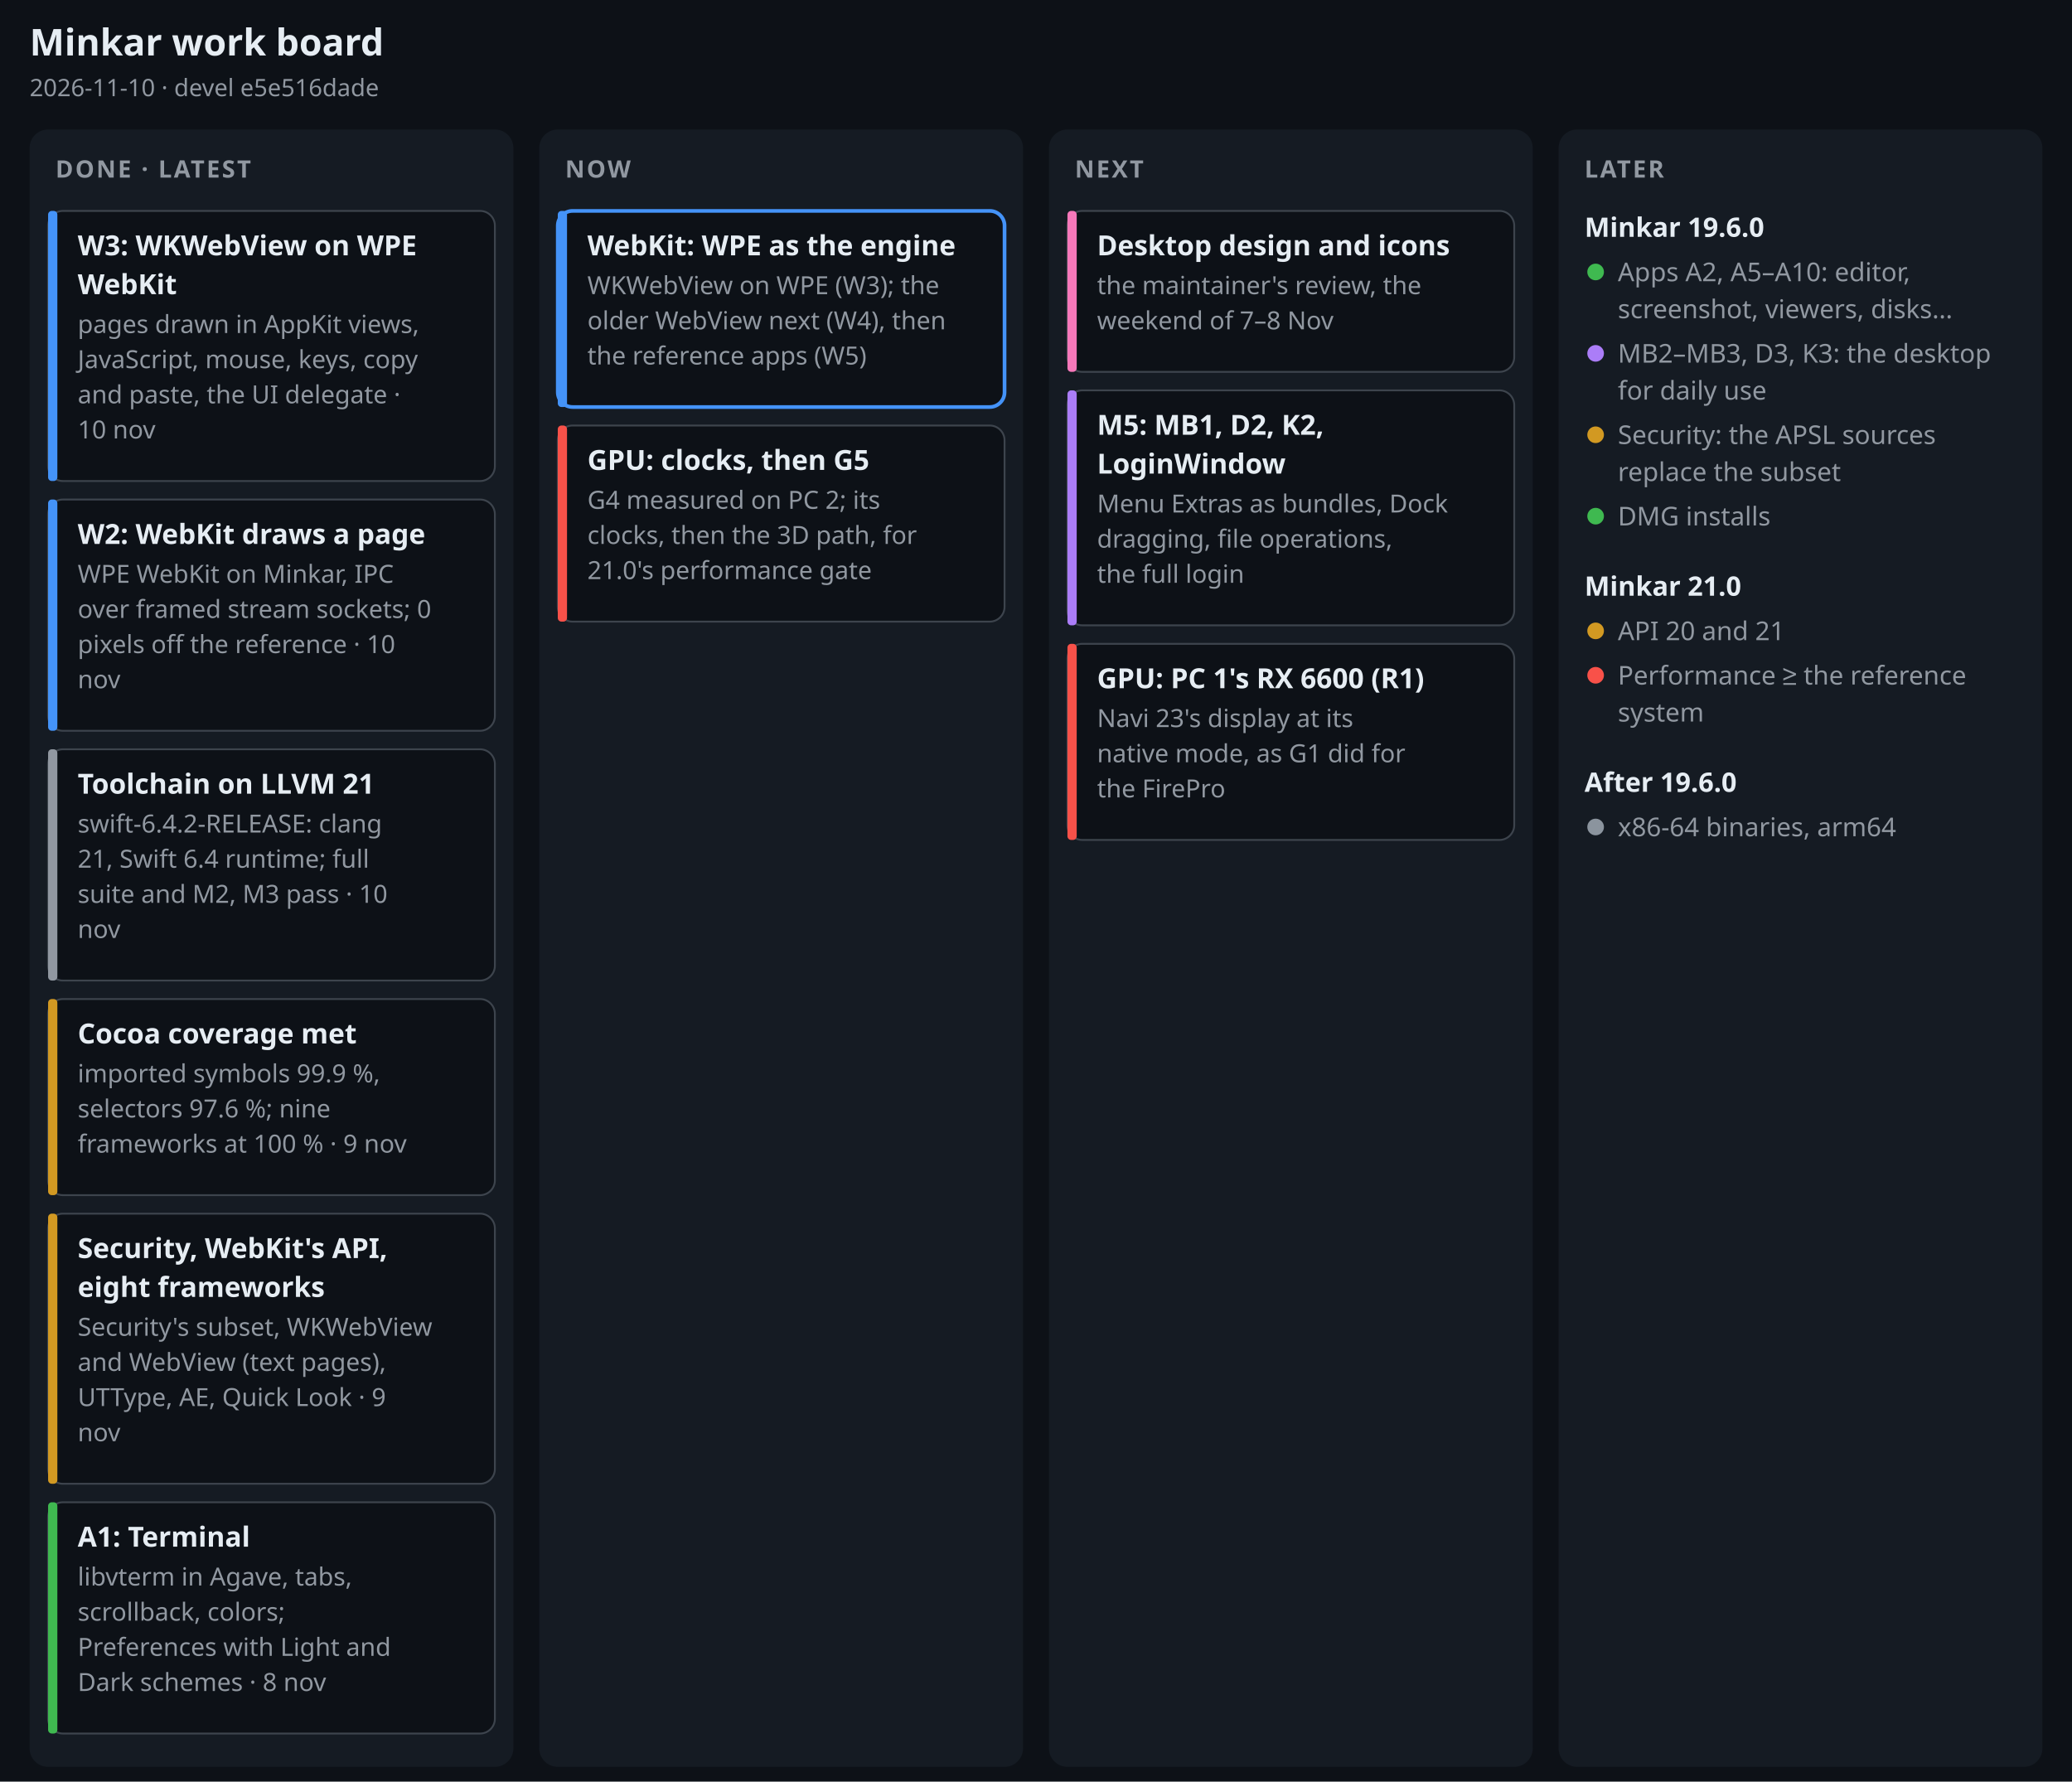
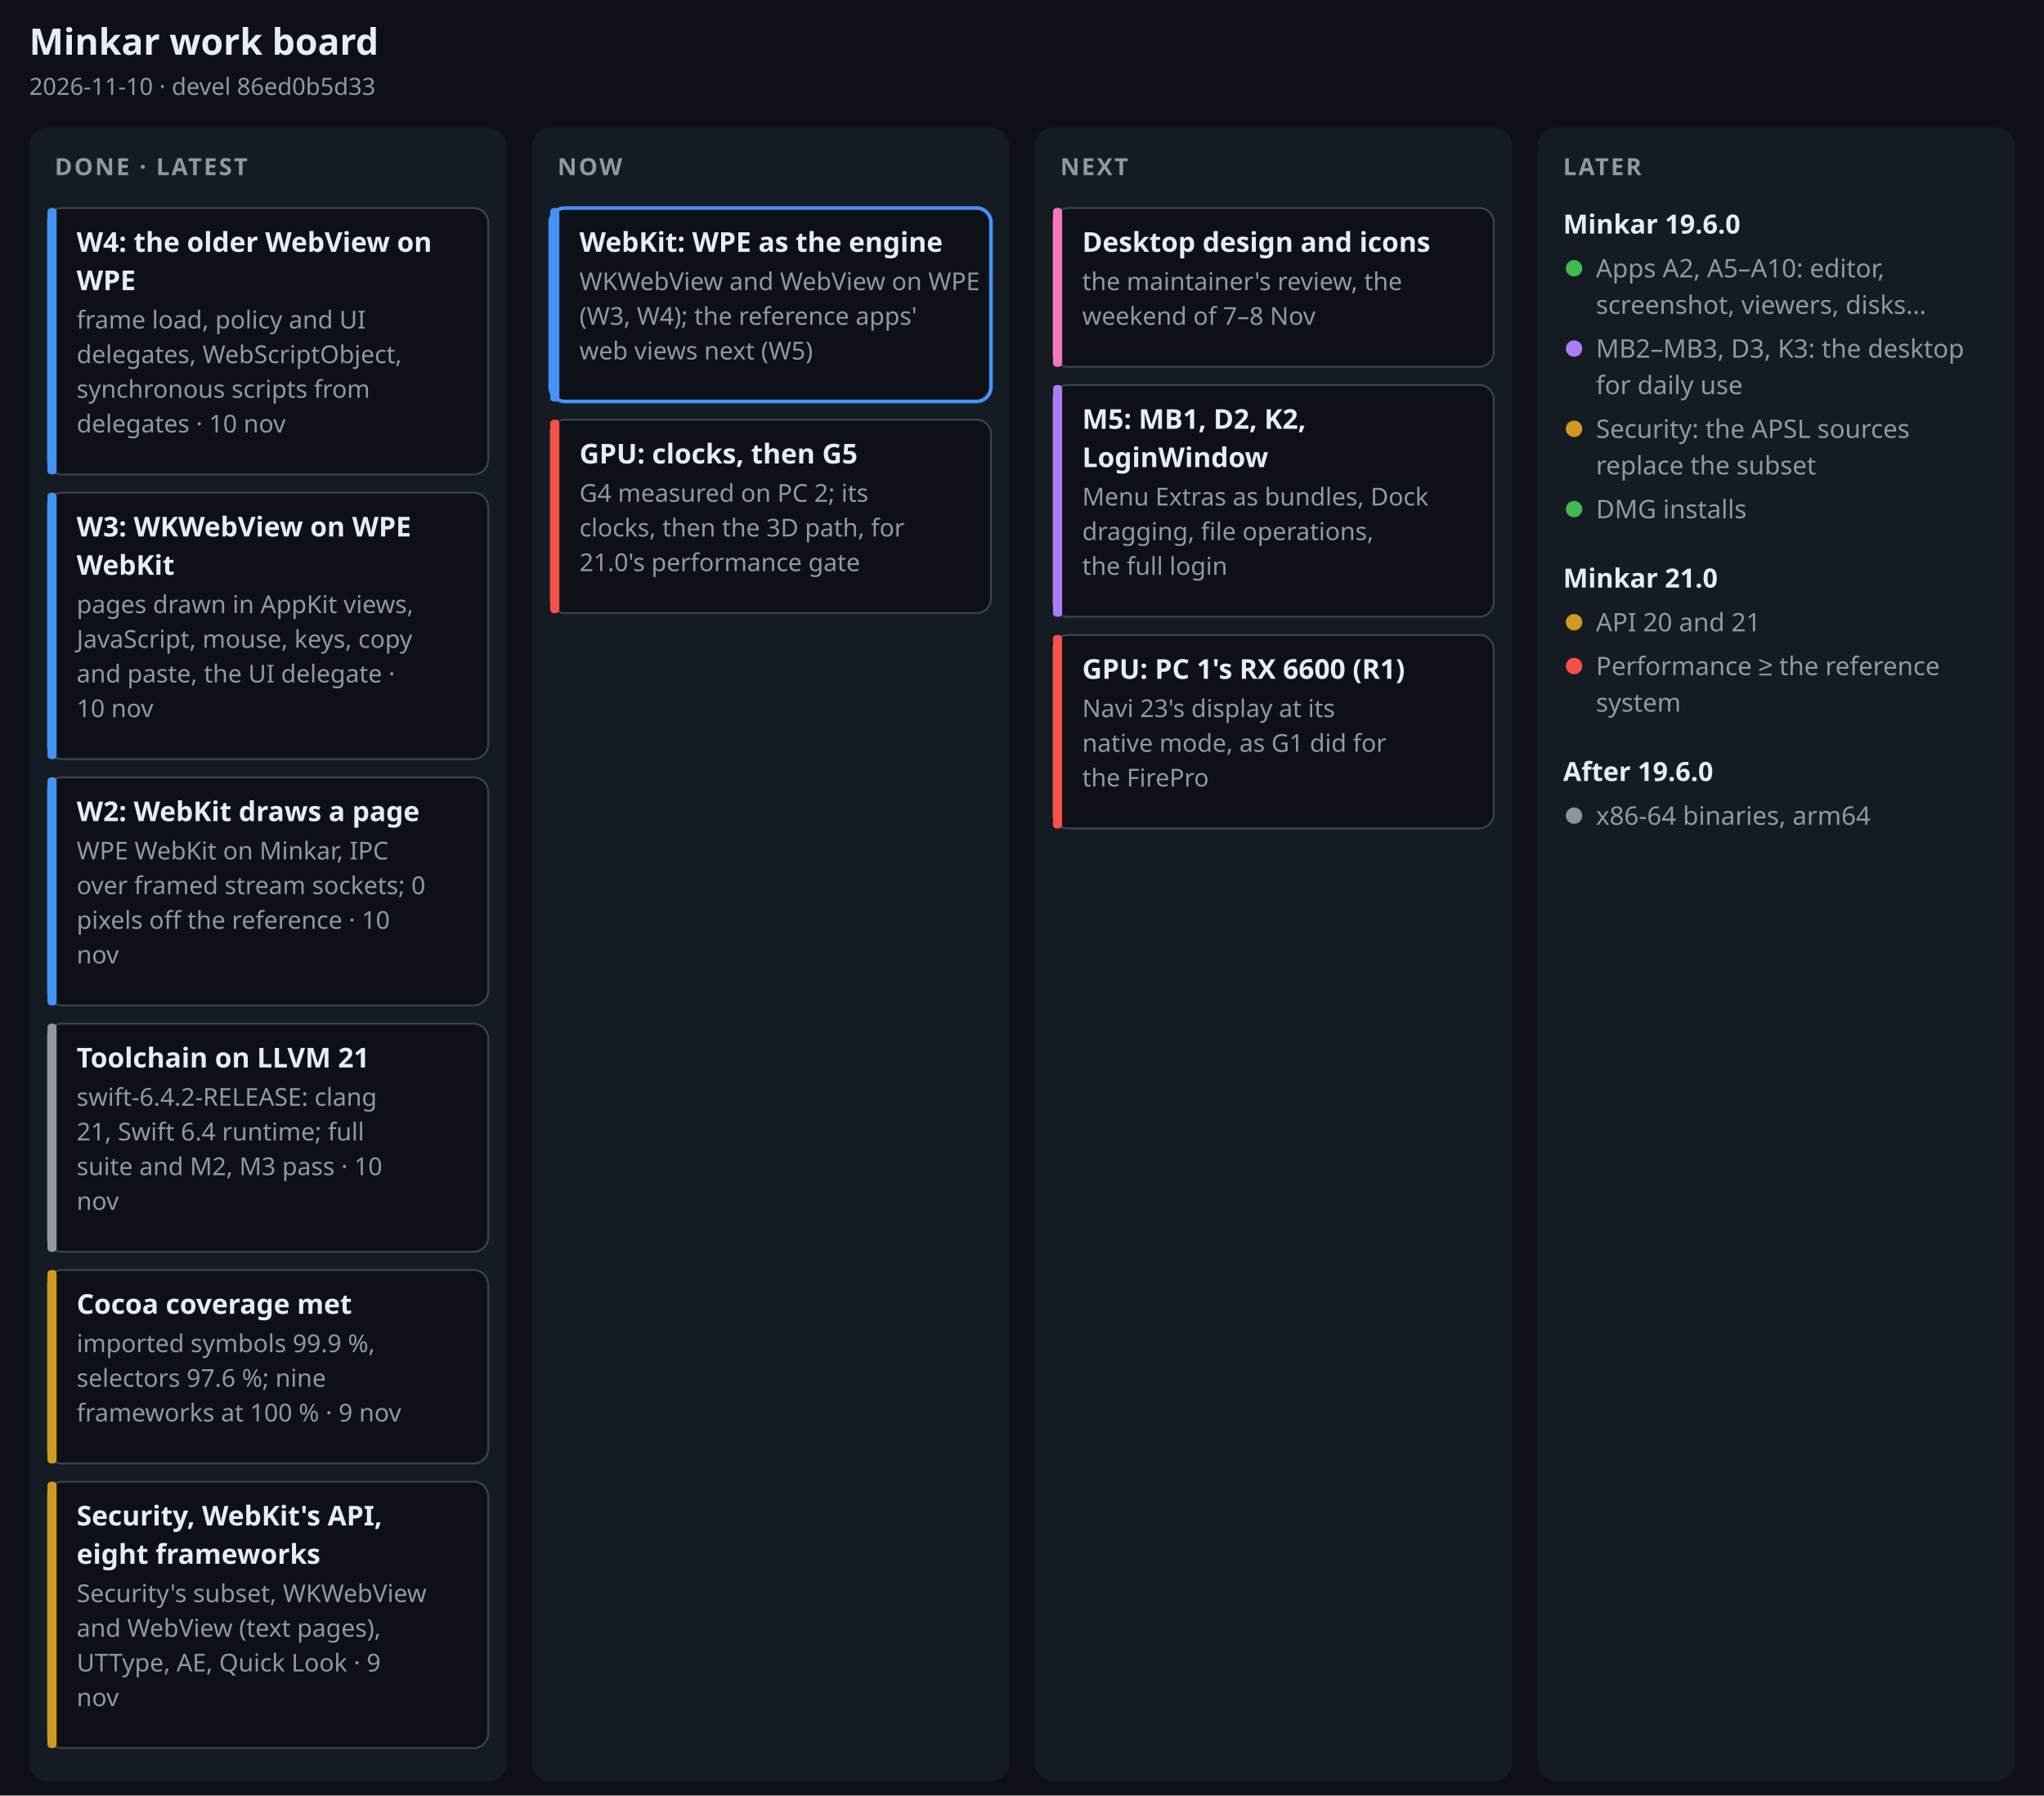
- <svg xmlns="http://www.w3.org/2000/svg" width="1120" height="963" viewBox="0 0 1120 963" font-family="-apple-system, BlinkMacSystemFont, 'Segoe UI', 'Noto Sans', Helvetica, Arial, sans-serif" role="img" aria-label="Minkar work board, 2026-11-10">
-   <rect width="1120" height="963" fill="#0d1117" />
+ <svg xmlns="http://www.w3.org/2000/svg" width="1120" height="984" viewBox="0 0 1120 984" font-family="-apple-system, BlinkMacSystemFont, 'Segoe UI', 'Noto Sans', Helvetica, Arial, sans-serif" role="img" aria-label="Minkar work board, 2026-11-10">
+   <rect width="1120" height="984" fill="#0d1117" />
  <text x="16" y="30" font-size="20" font-weight="700" fill="#e6edf3" text-anchor="start">Minkar work board</text>
-   <text x="16" y="52" font-size="13" font-weight="400" fill="#9198a1" text-anchor="start">2026-11-10 · devel e5e516dade</text>
-   <rect x="16" y="70" width="261.5" height="885" rx="10" fill="#151b23" />
+   <text x="16" y="52" font-size="13" font-weight="400" fill="#9198a1" text-anchor="start">2026-11-10 · devel 86ed0b5d33</text>
+   <rect x="16" y="70" width="261.5" height="906" rx="10" fill="#151b23" />
  <text x="30" y="96" font-size="13" font-weight="700" fill="#9198a1" text-anchor="start" letter-spacing=".08em">DONE · LATEST</text>
  <rect x="26" y="114" width="241.5" height="146" rx="8" fill="#0d1117" stroke="#3d444d" stroke-width="1" />
  <rect x="26" y="114" width="5" height="146" rx="2" fill="#4493f8" />
-   <text x="42" y="138" font-size="15" font-weight="650" fill="#e6edf3" text-anchor="start">W3: WKWebView on WPE</text>
-   <text x="42" y="159" font-size="15" font-weight="650" fill="#e6edf3" text-anchor="start">WebKit</text>
-   <text x="42" y="180" font-size="13.5" font-weight="400" fill="#9198a1" text-anchor="start">pages drawn in AppKit views,</text>
-   <text x="42" y="199" font-size="13.5" font-weight="400" fill="#9198a1" text-anchor="start">JavaScript, mouse, keys, copy</text>
-   <text x="42" y="218" font-size="13.5" font-weight="400" fill="#9198a1" text-anchor="start">and paste, the UI delegate ·</text>
-   <text x="42" y="237" font-size="13.5" font-weight="400" fill="#9198a1" text-anchor="start">10 nov</text>
-   <rect x="26" y="270" width="241.5" height="125" rx="8" fill="#0d1117" stroke="#3d444d" stroke-width="1" />
-   <rect x="26" y="270" width="5" height="125" rx="2" fill="#4493f8" />
-   <text x="42" y="294" font-size="15" font-weight="650" fill="#e6edf3" text-anchor="start">W2: WebKit draws a page</text>
-   <text x="42" y="315" font-size="13.5" font-weight="400" fill="#9198a1" text-anchor="start">WPE WebKit on Minkar, IPC</text>
-   <text x="42" y="334" font-size="13.5" font-weight="400" fill="#9198a1" text-anchor="start">over framed stream sockets; 0</text>
-   <text x="42" y="353" font-size="13.5" font-weight="400" fill="#9198a1" text-anchor="start">pixels off the reference · 10</text>
-   <text x="42" y="372" font-size="13.5" font-weight="400" fill="#9198a1" text-anchor="start">nov</text>
-   <rect x="26" y="405" width="241.5" height="125" rx="8" fill="#0d1117" stroke="#3d444d" stroke-width="1" />
-   <rect x="26" y="405" width="5" height="125" rx="2" fill="#9198a1" />
-   <text x="42" y="429" font-size="15" font-weight="650" fill="#e6edf3" text-anchor="start">Toolchain on LLVM 21</text>
-   <text x="42" y="450" font-size="13.5" font-weight="400" fill="#9198a1" text-anchor="start">swift-6.4.2-RELEASE: clang</text>
-   <text x="42" y="469" font-size="13.5" font-weight="400" fill="#9198a1" text-anchor="start">21, Swift 6.4 runtime; full</text>
-   <text x="42" y="488" font-size="13.5" font-weight="400" fill="#9198a1" text-anchor="start">suite and M2, M3 pass · 10</text>
-   <text x="42" y="507" font-size="13.5" font-weight="400" fill="#9198a1" text-anchor="start">nov</text>
-   <rect x="26" y="540" width="241.5" height="106" rx="8" fill="#0d1117" stroke="#3d444d" stroke-width="1" />
-   <rect x="26" y="540" width="5" height="106" rx="2" fill="#d29922" />
-   <text x="42" y="564" font-size="15" font-weight="650" fill="#e6edf3" text-anchor="start">Cocoa coverage met</text>
-   <text x="42" y="585" font-size="13.5" font-weight="400" fill="#9198a1" text-anchor="start">imported symbols 99.9 %,</text>
-   <text x="42" y="604" font-size="13.5" font-weight="400" fill="#9198a1" text-anchor="start">selectors 97.6 %; nine</text>
-   <text x="42" y="623" font-size="13.5" font-weight="400" fill="#9198a1" text-anchor="start">frameworks at 100 % · 9 nov</text>
-   <rect x="26" y="656" width="241.5" height="146" rx="8" fill="#0d1117" stroke="#3d444d" stroke-width="1" />
-   <rect x="26" y="656" width="5" height="146" rx="2" fill="#d29922" />
-   <text x="42" y="680" font-size="15" font-weight="650" fill="#e6edf3" text-anchor="start">Security, WebKit's API,</text>
-   <text x="42" y="701" font-size="15" font-weight="650" fill="#e6edf3" text-anchor="start">eight frameworks</text>
-   <text x="42" y="722" font-size="13.5" font-weight="400" fill="#9198a1" text-anchor="start">Security's subset, WKWebView</text>
-   <text x="42" y="741" font-size="13.5" font-weight="400" fill="#9198a1" text-anchor="start">and WebView (text pages),</text>
-   <text x="42" y="760" font-size="13.5" font-weight="400" fill="#9198a1" text-anchor="start">UTType, AE, Quick Look · 9</text>
-   <text x="42" y="779" font-size="13.5" font-weight="400" fill="#9198a1" text-anchor="start">nov</text>
-   <rect x="26" y="812" width="241.5" height="125" rx="8" fill="#0d1117" stroke="#3d444d" stroke-width="1" />
-   <rect x="26" y="812" width="5" height="125" rx="2" fill="#3fb950" />
-   <text x="42" y="836" font-size="15" font-weight="650" fill="#e6edf3" text-anchor="start">A1: Terminal</text>
-   <text x="42" y="857" font-size="13.5" font-weight="400" fill="#9198a1" text-anchor="start">libvterm in Agave, tabs,</text>
-   <text x="42" y="876" font-size="13.5" font-weight="400" fill="#9198a1" text-anchor="start">scrollback, colors;</text>
-   <text x="42" y="895" font-size="13.5" font-weight="400" fill="#9198a1" text-anchor="start">Preferences with Light and</text>
-   <text x="42" y="914" font-size="13.5" font-weight="400" fill="#9198a1" text-anchor="start">Dark schemes · 8 nov</text>
-   <rect x="291.5" y="70" width="261.5" height="885" rx="10" fill="#151b23" />
+   <text x="42" y="138" font-size="15" font-weight="650" fill="#e6edf3" text-anchor="start">W4: the older WebView on</text>
+   <text x="42" y="159" font-size="15" font-weight="650" fill="#e6edf3" text-anchor="start">WPE</text>
+   <text x="42" y="180" font-size="13.5" font-weight="400" fill="#9198a1" text-anchor="start">frame load, policy and UI</text>
+   <text x="42" y="199" font-size="13.5" font-weight="400" fill="#9198a1" text-anchor="start">delegates, WebScriptObject,</text>
+   <text x="42" y="218" font-size="13.5" font-weight="400" fill="#9198a1" text-anchor="start">synchronous scripts from</text>
+   <text x="42" y="237" font-size="13.5" font-weight="400" fill="#9198a1" text-anchor="start">delegates · 10 nov</text>
+   <rect x="26" y="270" width="241.5" height="146" rx="8" fill="#0d1117" stroke="#3d444d" stroke-width="1" />
+   <rect x="26" y="270" width="5" height="146" rx="2" fill="#4493f8" />
+   <text x="42" y="294" font-size="15" font-weight="650" fill="#e6edf3" text-anchor="start">W3: WKWebView on WPE</text>
+   <text x="42" y="315" font-size="15" font-weight="650" fill="#e6edf3" text-anchor="start">WebKit</text>
+   <text x="42" y="336" font-size="13.5" font-weight="400" fill="#9198a1" text-anchor="start">pages drawn in AppKit views,</text>
+   <text x="42" y="355" font-size="13.5" font-weight="400" fill="#9198a1" text-anchor="start">JavaScript, mouse, keys, copy</text>
+   <text x="42" y="374" font-size="13.5" font-weight="400" fill="#9198a1" text-anchor="start">and paste, the UI delegate ·</text>
+   <text x="42" y="393" font-size="13.5" font-weight="400" fill="#9198a1" text-anchor="start">10 nov</text>
+   <rect x="26" y="426" width="241.5" height="125" rx="8" fill="#0d1117" stroke="#3d444d" stroke-width="1" />
+   <rect x="26" y="426" width="5" height="125" rx="2" fill="#4493f8" />
+   <text x="42" y="450" font-size="15" font-weight="650" fill="#e6edf3" text-anchor="start">W2: WebKit draws a page</text>
+   <text x="42" y="471" font-size="13.5" font-weight="400" fill="#9198a1" text-anchor="start">WPE WebKit on Minkar, IPC</text>
+   <text x="42" y="490" font-size="13.5" font-weight="400" fill="#9198a1" text-anchor="start">over framed stream sockets; 0</text>
+   <text x="42" y="509" font-size="13.5" font-weight="400" fill="#9198a1" text-anchor="start">pixels off the reference · 10</text>
+   <text x="42" y="528" font-size="13.5" font-weight="400" fill="#9198a1" text-anchor="start">nov</text>
+   <rect x="26" y="561" width="241.5" height="125" rx="8" fill="#0d1117" stroke="#3d444d" stroke-width="1" />
+   <rect x="26" y="561" width="5" height="125" rx="2" fill="#9198a1" />
+   <text x="42" y="585" font-size="15" font-weight="650" fill="#e6edf3" text-anchor="start">Toolchain on LLVM 21</text>
+   <text x="42" y="606" font-size="13.5" font-weight="400" fill="#9198a1" text-anchor="start">swift-6.4.2-RELEASE: clang</text>
+   <text x="42" y="625" font-size="13.5" font-weight="400" fill="#9198a1" text-anchor="start">21, Swift 6.4 runtime; full</text>
+   <text x="42" y="644" font-size="13.5" font-weight="400" fill="#9198a1" text-anchor="start">suite and M2, M3 pass · 10</text>
+   <text x="42" y="663" font-size="13.5" font-weight="400" fill="#9198a1" text-anchor="start">nov</text>
+   <rect x="26" y="696" width="241.5" height="106" rx="8" fill="#0d1117" stroke="#3d444d" stroke-width="1" />
+   <rect x="26" y="696" width="5" height="106" rx="2" fill="#d29922" />
+   <text x="42" y="720" font-size="15" font-weight="650" fill="#e6edf3" text-anchor="start">Cocoa coverage met</text>
+   <text x="42" y="741" font-size="13.5" font-weight="400" fill="#9198a1" text-anchor="start">imported symbols 99.9 %,</text>
+   <text x="42" y="760" font-size="13.5" font-weight="400" fill="#9198a1" text-anchor="start">selectors 97.6 %; nine</text>
+   <text x="42" y="779" font-size="13.5" font-weight="400" fill="#9198a1" text-anchor="start">frameworks at 100 % · 9 nov</text>
+   <rect x="26" y="812" width="241.5" height="146" rx="8" fill="#0d1117" stroke="#3d444d" stroke-width="1" />
+   <rect x="26" y="812" width="5" height="146" rx="2" fill="#d29922" />
+   <text x="42" y="836" font-size="15" font-weight="650" fill="#e6edf3" text-anchor="start">Security, WebKit's API,</text>
+   <text x="42" y="857" font-size="15" font-weight="650" fill="#e6edf3" text-anchor="start">eight frameworks</text>
+   <text x="42" y="878" font-size="13.5" font-weight="400" fill="#9198a1" text-anchor="start">Security's subset, WKWebView</text>
+   <text x="42" y="897" font-size="13.5" font-weight="400" fill="#9198a1" text-anchor="start">and WebView (text pages),</text>
+   <text x="42" y="916" font-size="13.5" font-weight="400" fill="#9198a1" text-anchor="start">UTType, AE, Quick Look · 9</text>
+   <text x="42" y="935" font-size="13.5" font-weight="400" fill="#9198a1" text-anchor="start">nov</text>
+   <rect x="291.5" y="70" width="261.5" height="906" rx="10" fill="#151b23" />
  <text x="305.5" y="96" font-size="13" font-weight="700" fill="#9198a1" text-anchor="start" letter-spacing=".08em">NOW</text>
  <rect x="301.5" y="114" width="241.5" height="106" rx="8" fill="#0d1117" stroke="#4493f8" stroke-width="2" />
  <rect x="301.5" y="114" width="5" height="106" rx="2" fill="#4493f8" />
  <text x="317.5" y="138" font-size="15" font-weight="650" fill="#e6edf3" text-anchor="start">WebKit: WPE as the engine</text>
-   <text x="317.5" y="159" font-size="13.5" font-weight="400" fill="#9198a1" text-anchor="start">WKWebView on WPE (W3); the</text>
-   <text x="317.5" y="178" font-size="13.5" font-weight="400" fill="#9198a1" text-anchor="start">older WebView next (W4), then</text>
-   <text x="317.5" y="197" font-size="13.5" font-weight="400" fill="#9198a1" text-anchor="start">the reference apps (W5)</text>
+   <text x="317.5" y="159" font-size="13.5" font-weight="400" fill="#9198a1" text-anchor="start">WKWebView and WebView on WPE</text>
+   <text x="317.5" y="178" font-size="13.5" font-weight="400" fill="#9198a1" text-anchor="start">(W3, W4); the reference apps'</text>
+   <text x="317.5" y="197" font-size="13.5" font-weight="400" fill="#9198a1" text-anchor="start">web views next (W5)</text>
  <rect x="301.5" y="230" width="241.5" height="106" rx="8" fill="#0d1117" stroke="#3d444d" stroke-width="1" />
  <rect x="301.5" y="230" width="5" height="106" rx="2" fill="#f85149" />
  <text x="317.5" y="254" font-size="15" font-weight="650" fill="#e6edf3" text-anchor="start">GPU: clocks, then G5</text>
  <text x="317.5" y="275" font-size="13.5" font-weight="400" fill="#9198a1" text-anchor="start">G4 measured on PC 2; its</text>
  <text x="317.5" y="294" font-size="13.5" font-weight="400" fill="#9198a1" text-anchor="start">clocks, then the 3D path, for</text>
  <text x="317.5" y="313" font-size="13.5" font-weight="400" fill="#9198a1" text-anchor="start">21.0's performance gate</text>
-   <rect x="567" y="70" width="261.5" height="885" rx="10" fill="#151b23" />
+   <rect x="567" y="70" width="261.5" height="906" rx="10" fill="#151b23" />
  <text x="581" y="96" font-size="13" font-weight="700" fill="#9198a1" text-anchor="start" letter-spacing=".08em">NEXT</text>
  <rect x="577" y="114" width="241.5" height="87" rx="8" fill="#0d1117" stroke="#3d444d" stroke-width="1" />
  <rect x="577" y="114" width="5" height="87" rx="2" fill="#f778ba" />
  <text x="593" y="138" font-size="15" font-weight="650" fill="#e6edf3" text-anchor="start">Desktop design and icons</text>
  <text x="593" y="159" font-size="13.5" font-weight="400" fill="#9198a1" text-anchor="start">the maintainer's review, the</text>
  <text x="593" y="178" font-size="13.5" font-weight="400" fill="#9198a1" text-anchor="start">weekend of 7–8 Nov</text>
  <rect x="577" y="211" width="241.5" height="127" rx="8" fill="#0d1117" stroke="#3d444d" stroke-width="1" />
  <rect x="577" y="211" width="5" height="127" rx="2" fill="#ab7df8" />
  <text x="593" y="235" font-size="15" font-weight="650" fill="#e6edf3" text-anchor="start">M5: MB1, D2, K2,</text>
  <text x="593" y="256" font-size="15" font-weight="650" fill="#e6edf3" text-anchor="start">LoginWindow</text>
  <text x="593" y="277" font-size="13.5" font-weight="400" fill="#9198a1" text-anchor="start">Menu Extras as bundles, Dock</text>
  <text x="593" y="296" font-size="13.5" font-weight="400" fill="#9198a1" text-anchor="start">dragging, file operations,</text>
  <text x="593" y="315" font-size="13.5" font-weight="400" fill="#9198a1" text-anchor="start">the full login</text>
  <rect x="577" y="348" width="241.5" height="106" rx="8" fill="#0d1117" stroke="#3d444d" stroke-width="1" />
  <rect x="577" y="348" width="5" height="106" rx="2" fill="#f85149" />
  <text x="593" y="372" font-size="15" font-weight="650" fill="#e6edf3" text-anchor="start">GPU: PC 1's RX 6600 (R1)</text>
  <text x="593" y="393" font-size="13.5" font-weight="400" fill="#9198a1" text-anchor="start">Navi 23's display at its</text>
  <text x="593" y="412" font-size="13.5" font-weight="400" fill="#9198a1" text-anchor="start">native mode, as G1 did for</text>
  <text x="593" y="431" font-size="13.5" font-weight="400" fill="#9198a1" text-anchor="start">the FirePro</text>
-   <rect x="842.5" y="70" width="261.5" height="885" rx="10" fill="#151b23" />
+   <rect x="842.5" y="70" width="261.5" height="906" rx="10" fill="#151b23" />
  <text x="856.5" y="96" font-size="13" font-weight="700" fill="#9198a1" text-anchor="start" letter-spacing=".08em">LATER</text>
  <text x="856.5" y="128" font-size="14.5" font-weight="700" fill="#e6edf3" text-anchor="start">Minkar 19.6.0</text>
  <circle cx="862.5" cy="147" r="4.5" fill="#3fb950" />
  <text x="874.5" y="152" font-size="14" font-weight="400" fill="#9198a1" text-anchor="start">Apps A2, A5–A10: editor,</text>
  <text x="874.5" y="172" font-size="14" font-weight="400" fill="#9198a1" text-anchor="start">screenshot, viewers, disks…</text>
  <circle cx="862.5" cy="191" r="4.5" fill="#ab7df8" />
  <text x="874.5" y="196" font-size="14" font-weight="400" fill="#9198a1" text-anchor="start">MB2–MB3, D3, K3: the desktop</text>
  <text x="874.5" y="216" font-size="14" font-weight="400" fill="#9198a1" text-anchor="start">for daily use</text>
  <circle cx="862.5" cy="235" r="4.5" fill="#d29922" />
  <text x="874.5" y="240" font-size="14" font-weight="400" fill="#9198a1" text-anchor="start">Security: the APSL sources</text>
  <text x="874.5" y="260" font-size="14" font-weight="400" fill="#9198a1" text-anchor="start">replace the subset</text>
  <circle cx="862.5" cy="279" r="4.5" fill="#3fb950" />
  <text x="874.5" y="284" font-size="14" font-weight="400" fill="#9198a1" text-anchor="start">DMG installs</text>
  <text x="856.5" y="322" font-size="14.5" font-weight="700" fill="#e6edf3" text-anchor="start">Minkar 21.0</text>
  <circle cx="862.5" cy="341" r="4.5" fill="#d29922" />
  <text x="874.5" y="346" font-size="14" font-weight="400" fill="#9198a1" text-anchor="start">API 20 and 21</text>
  <circle cx="862.5" cy="365" r="4.5" fill="#f85149" />
  <text x="874.5" y="370" font-size="14" font-weight="400" fill="#9198a1" text-anchor="start">Performance ≥ the reference</text>
  <text x="874.5" y="390" font-size="14" font-weight="400" fill="#9198a1" text-anchor="start">system</text>
  <text x="856.5" y="428" font-size="14.5" font-weight="700" fill="#e6edf3" text-anchor="start">After 19.6.0</text>
  <circle cx="862.5" cy="447" r="4.5" fill="#8b949e" />
  <text x="874.5" y="452" font-size="14" font-weight="400" fill="#9198a1" text-anchor="start">x86-64 binaries, arm64</text>
</svg>
